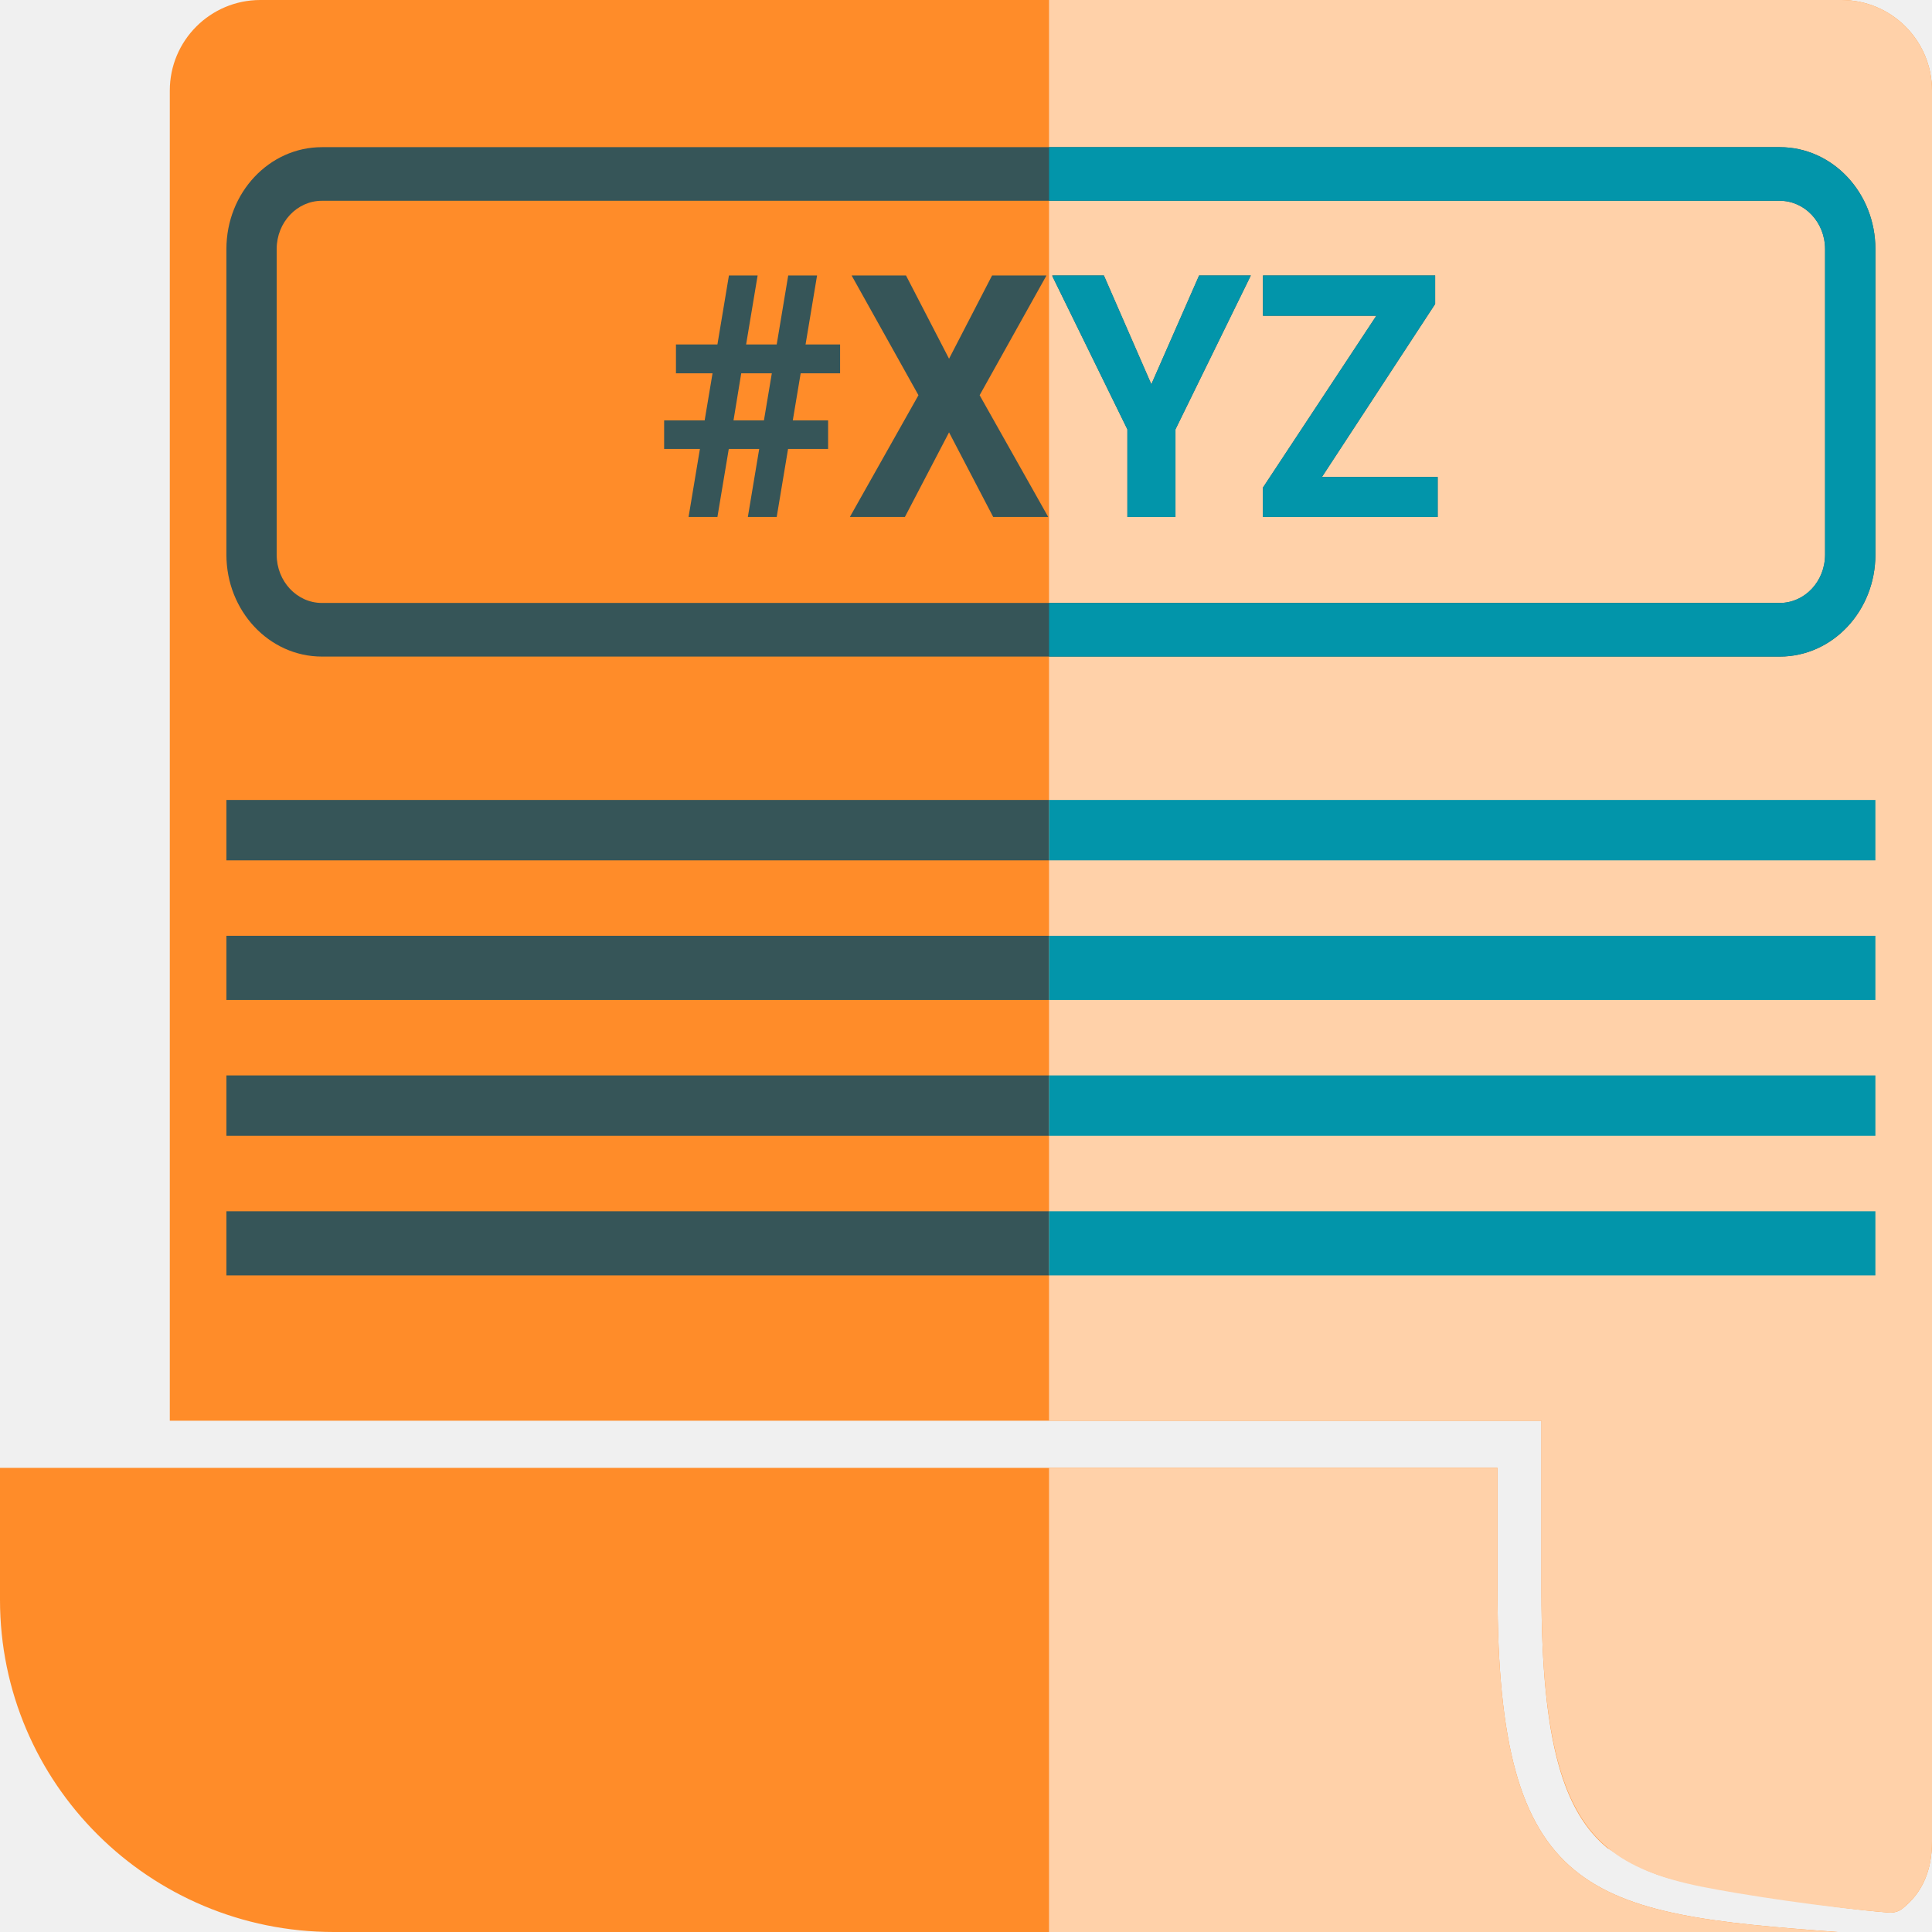
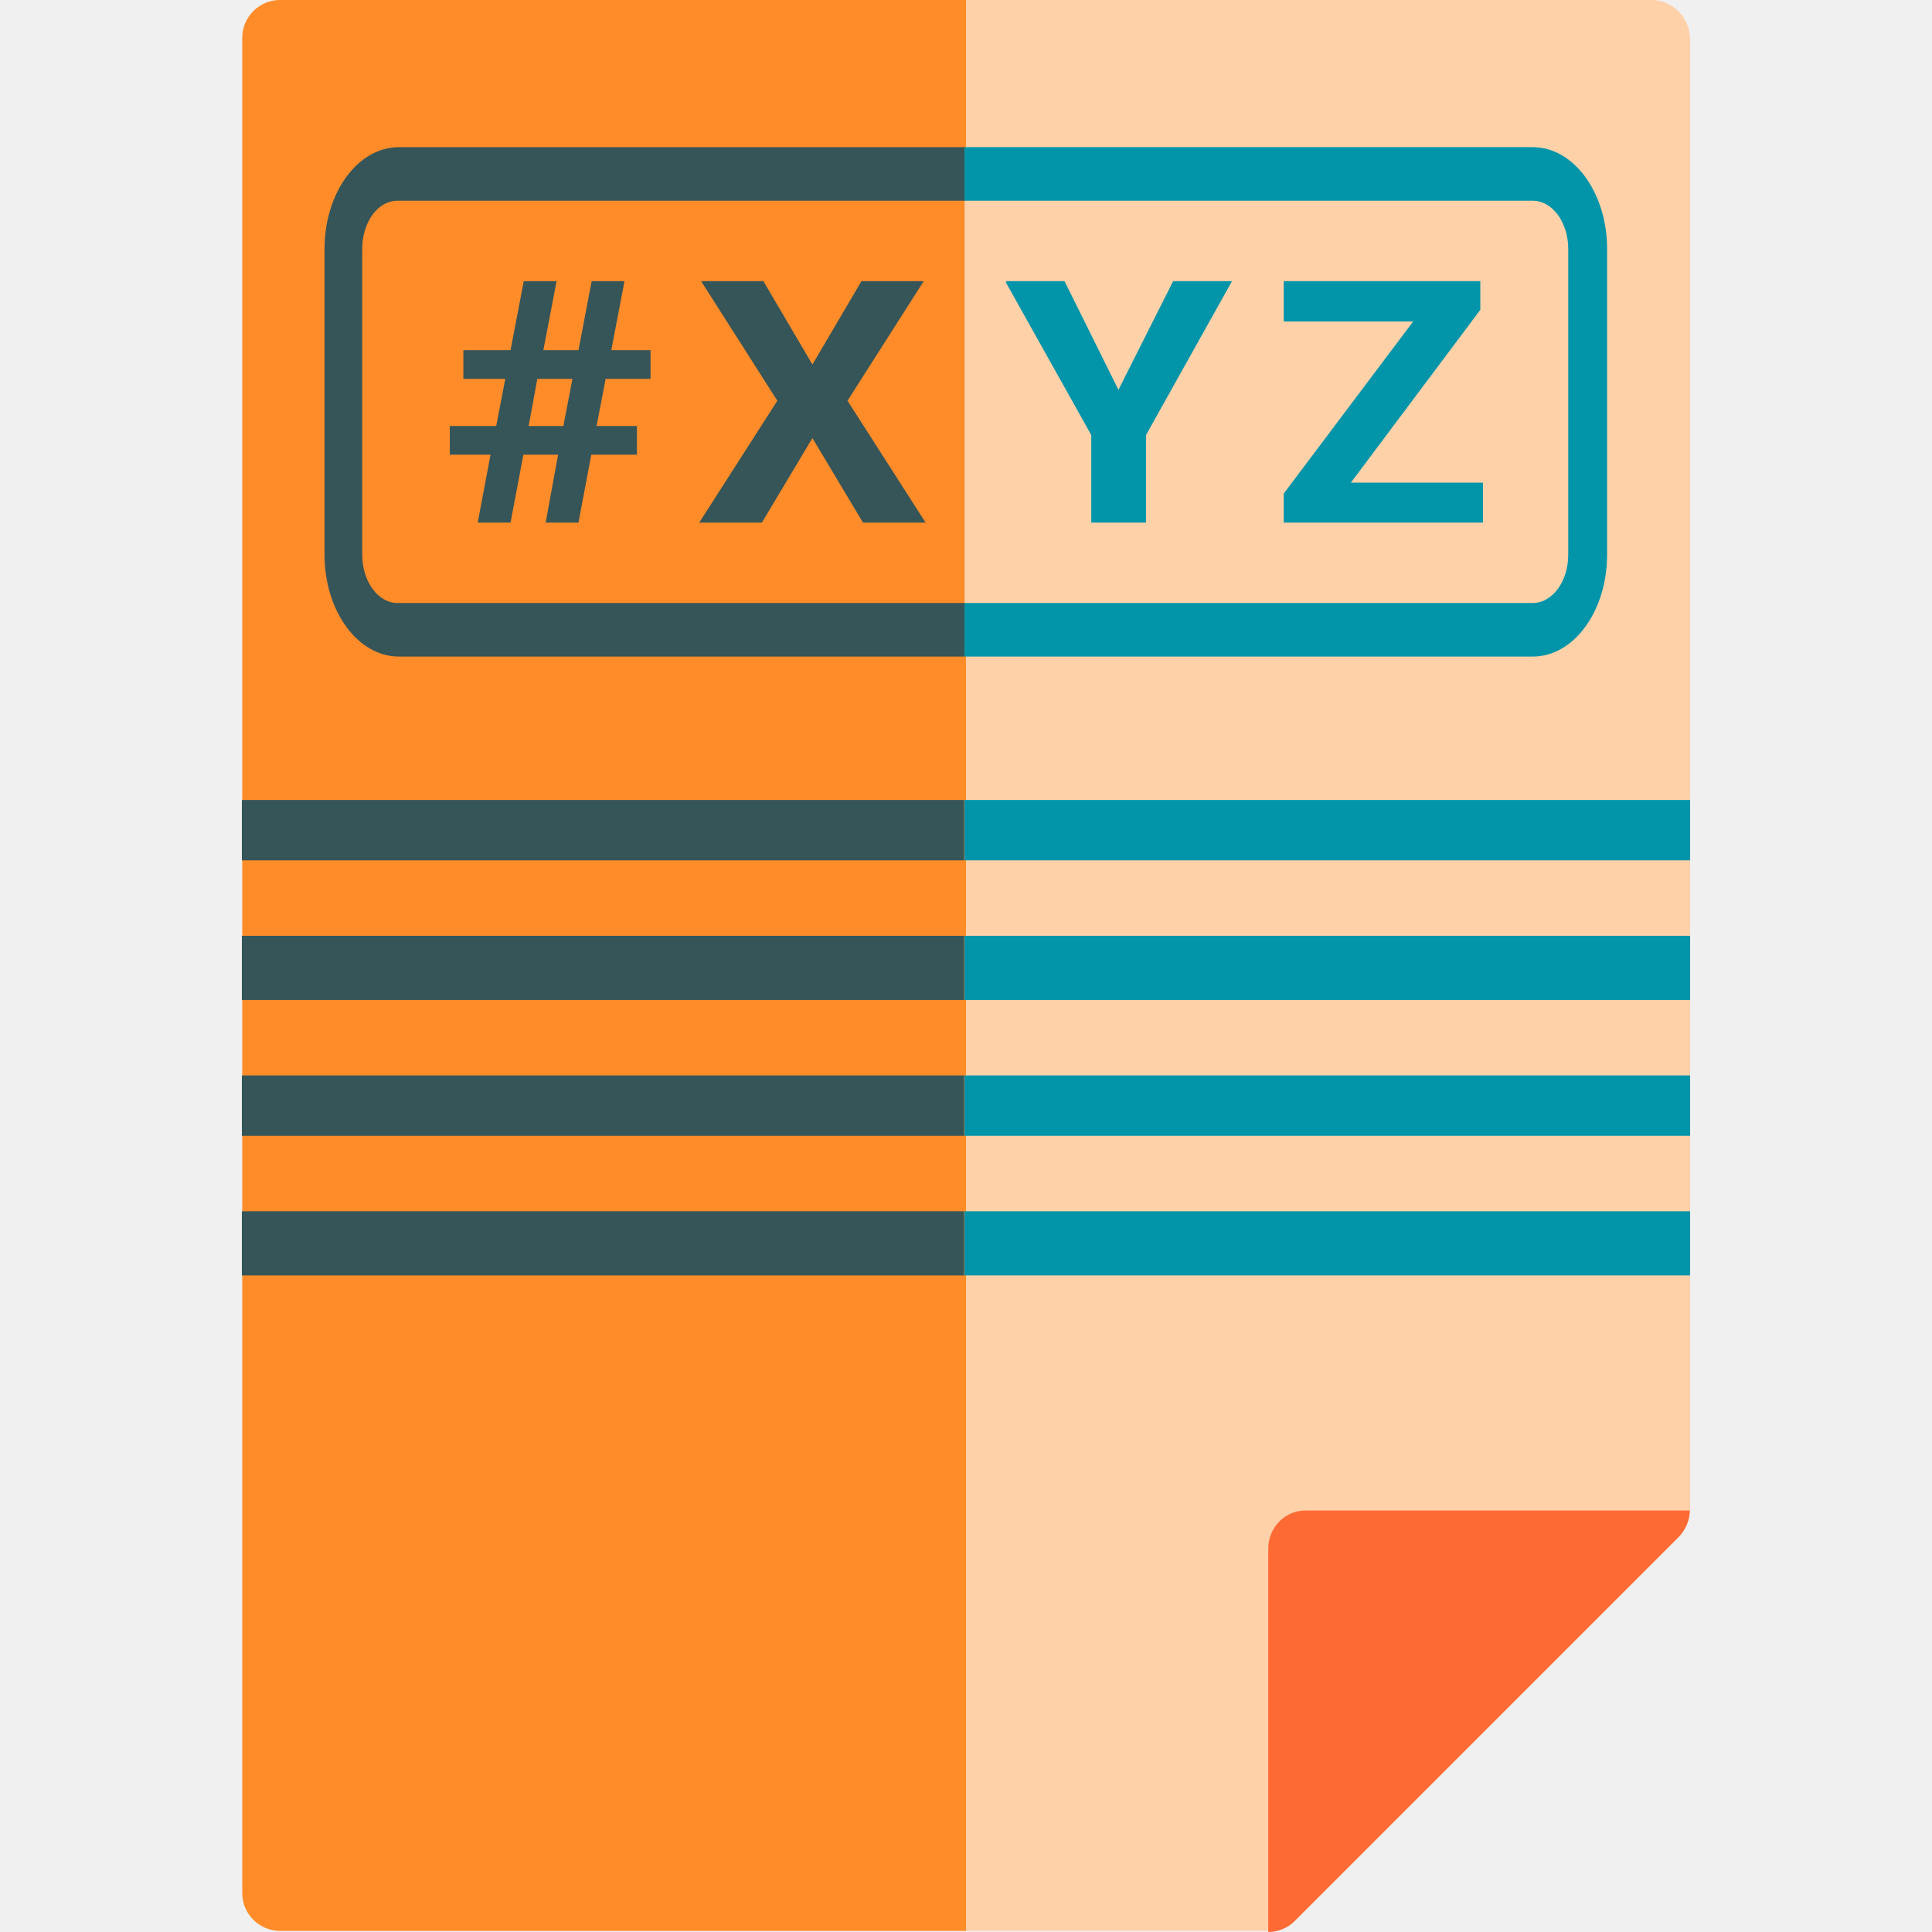
- <svg xmlns="http://www.w3.org/2000/svg" width="512" height="512" viewBox="0 0 512 512" fill="none">
-   <path d="M45 376.5H408.5V421.725C408.5 462.347 414.606 480.366 426 489.772C433 494 436.555 496.785 447.5 499C458.058 501.137 483.72 505.509 500.469 506.845C501.79 506.95 503.117 506.625 504.156 505.803C509.513 501.561 512 495.628 512 488V24C512 10.745 501.255 0 488 0H69C55.745 0 45 10.745 45 24L45 376.5Z" fill="#FF8C29" />
-   <path d="M45 396.5V488C45 489.419 45.123 490.809 45.359 492.16C57.832 499.976 72.602 504.5 88.442 504.5H416.725C415.245 503.524 413.817 502.473 412.444 501.339C395.24 487.137 389.357 462.418 389.357 421.725V396.5H45Z" fill="#FF8C29" />
-   <path fill-rule="evenodd" clip-rule="evenodd" d="M278 504.5H416.725C415.245 503.524 413.817 502.473 412.444 501.339C395.24 487.137 389.357 462.418 389.357 421.725V396.5H278V504.5ZM278 376.5H408.5V421.725C408.5 462.347 414.743 480.366 426.137 489.772C431.949 494.57 439.803 497.738 450.748 499.953C461.306 502.09 483.72 505.509 500.469 506.845C501.79 506.95 503.117 506.625 504.156 505.803C509.513 501.561 512 495.628 512 488V24C512 10.745 501.255 0 488 0H278V376.5Z" fill="#FFD1A9" />
-   <path fill-rule="evenodd" clip-rule="evenodd" d="M471.686 53.211H85.314C78.692 53.211 73.323 58.937 73.323 66V147C73.323 154.063 78.692 159.789 85.314 159.789H471.686C478.308 159.789 483.677 154.063 483.677 147V66C483.677 58.937 478.308 53.211 471.686 53.211ZM85.314 39C71.334 39 60 51.088 60 66V147C60 161.912 71.334 174 85.314 174H471.686C485.667 174 497 161.912 497 147V66C497 51.088 485.667 39 471.686 39H85.314Z" fill="#365558" />
-   <path d="M278 174H471.628C485.641 174 497 161.912 497 147V66C497 51.088 485.641 39 471.628 39H278V53.211H471.628C478.266 53.211 483.646 58.937 483.646 66V147C483.646 154.063 478.266 159.789 471.628 159.789H278V174Z" fill="#0295AA" />
-   <path d="M201.197 118.978H193.132L190.124 137H182.477L185.485 118.978H176V111.418H186.739L188.828 98.934H179.134V91.286H190.124L193.174 73H200.779L197.728 91.286H205.835L208.885 73H216.532L213.482 91.286H222.633V98.934H212.186L210.097 111.418H219.457V118.978H208.843L205.835 137H198.188L201.197 118.978ZM194.386 111.418H202.45L204.54 98.934H196.433L194.386 111.418Z" fill="#365558" />
-   <path d="M251.507 95.066L262.914 73H277.33L259.613 104.736L277.79 137H263.206L251.507 114.582L239.807 137H225.223L243.4 104.736L225.683 73H240.099L251.507 95.066Z" fill="#365558" />
-   <path d="M305.117 101.835L317.778 73H331.484L311.511 113.791V137H298.766V113.791L278.792 73H292.54L305.117 101.835Z" fill="#365558" />
-   <path d="M350.329 126.407H381V137H334.66V129.264L364.745 83.681H334.702V73H380.331V80.56L350.329 126.407Z" fill="#365558" />
-   <rect x="60" y="212" width="218" height="16" fill="#365558" />
-   <rect x="60" y="285" width="218" height="16" fill="#365558" />
-   <rect x="278" y="212" width="219" height="16" fill="#0295AA" />
-   <rect x="278" y="285" width="219" height="16" fill="#0295AA" />
-   <rect x="60" y="248" width="218" height="17" fill="#365558" />
-   <rect x="60" y="321" width="218" height="17" fill="#365558" />
-   <rect x="278" y="248" width="219" height="17" fill="#0295AA" />
-   <rect x="278" y="321" width="219" height="17" fill="#0295AA" />
-   <path d="M0 389V423.982C0 472.593 39.597 512 88.442 512H487C421.108 507.2 396.857 503.04 396.857 421.725V389H0Z" fill="#FF8C29" />
-   <path fill-rule="evenodd" clip-rule="evenodd" d="M279 73.424L298.766 113.791V137H311.511V113.791L331.484 73H317.778L305.117 101.835L292.54 73H279V73.424ZM381 126.407H350.329L380.331 80.56V73H334.702V83.681H364.745L334.66 129.264V137H381V126.407Z" fill="#0295AA" />
-   <path fill-rule="evenodd" clip-rule="evenodd" d="M278 512H487C421.108 507.2 396.857 503.04 396.857 421.725V389H278V512Z" fill="#FFD1A9" />
+ <svg xmlns="http://www.w3.org/2000/svg" version="1.1" id="Layer_1" x="0px" y="0px" viewBox="96 11 512 512" style="enable-background:new 96 11 512 512;" xml:space="preserve">
+   <style type="text/css">
+ 	.st0{fill:#FFD1A9;}
+ 	.st1{fill:#FF8C29;}
+ 	.st2{fill:#FD6A33;}
+ 	.st3{fill:#365558;}
+ 	.st4{fill:#0295AA;}
+ 	.st5{fill:#F0353D;}
+ 	.st6{fill:#4ACFD9;}
+ 	.st7{fill:#9BAAAB;}
+ 	.st8{fill:#CDD4D5;}
+ 	.st9{fill:#E6EAEA;}
+ 	.st10{fill:#FFFFFF;}
+ 	.st11{fill:#BCD643;}
+ </style>
+   <g>
+     <path class="st0" d="M533.7,11H170.3c-5.5,0-10,4.5-10,10v491.7c0,5.5,4.5,10,10,10h261.9c2.5,0,5.2-1,7.1-3l101.6-101.6   c1.8-1.8,3-4.4,3-7.1V21.2C543.7,15.5,539.2,11,533.7,11z" />
+     <path class="st1" d="M170.2,11c-5.5,0-10,4.5-10,10v491.7c0,5.5,4.5,10,10,10H352V11H170.2z" />
+     <path class="st2" d="M432.1,421.4V523l0,0c2.5,0,5.2-1,7.1-3l101.6-101.6c1.8-1.8,3-4.4,3-7.1l0,0H442.1   C436.6,411.2,432.1,415.8,432.1,421.4z" />
+     <path class="st0" d="M482.5,65" />
+   </g>
+   <path class="st0" d="M501.9,64.2H351.6v106.6h150.3c5.2,0,9.3-5.7,9.3-12.8V77C511.2,69.9,507.1,64.2,501.9,64.2z" />
+   <path class="st3" d="M201.7,50C190.8,50,182,62.1,182,77v81c0,14.9,8.8,27,19.7,27h149.9V50H201.7z" />
+   <path class="st1" d="M201.3,64.2c-5.2,0-9.3,5.7-9.3,12.8v81c0,7.1,4.2,12.8,9.3,12.8h150.3V64.2H201.3z" />
+   <path class="st4" d="M351.6,185h150.6c10.9,0,19.7-12.1,19.7-27V77c0-14.9-8.8-27-19.7-27H351.6v14.2h150.6c5.2,0,9.4,5.7,9.4,12.8  v81c0,7.1-4.2,12.8-9.4,12.8H351.6V185z" />
+   <path class="st3" d="M243.9,131.5h-9.2l-3.4,18h-8.7l3.4-18h-10.8v-7.6h12.3l2.4-12.5h-11.1v-7.6h12.5l3.5-18.3h8.7l-3.5,18.3h9.3  l3.5-18.3h8.7l-3.5,18.3h10.4v7.6h-11.9l-2.4,12.5h10.7v7.6h-12.1l-3.4,18h-8.7L243.9,131.5z M236.1,123.9h9.2l2.4-12.5h-9.3  L236.1,123.9z" />
+   <path class="st3" d="M311.3,107.6l13-22.1h16.5l-20.2,31.7l20.7,32.3h-16.6l-13.4-22.4l-13.4,22.4h-16.6l20.7-32.3l-20.2-31.7h16.5  L311.3,107.6z" />
+   <rect x="160.1" y="223" class="st3" width="191.4" height="16" />
+   <rect x="160.1" y="296" class="st3" width="191.4" height="16" />
+   <rect x="351.6" y="223" class="st4" width="192.3" height="16" />
+   <rect x="351.6" y="296" class="st4" width="192.3" height="16" />
+   <rect x="160.1" y="259" class="st3" width="191.4" height="17" />
+   <rect x="160.1" y="332" class="st3" width="191.4" height="17" />
+   <rect x="351.6" y="259" class="st4" width="192.3" height="17" />
+   <rect x="351.6" y="332" class="st4" width="192.3" height="17" />
+   <polygon class="st4" points="362.6,85.9 385.2,126.3 385.2,149.5 399.7,149.5 399.7,126.3 422.5,85.5 406.9,85.5 392.4,114.3   378.1,85.5 362.6,85.5 " />
+   <polygon class="st4" points="489,138.9 454,138.9 488.3,93.1 488.3,85.5 436.2,85.5 436.2,96.2 470.5,96.2 436.2,141.8 436.2,149.5   489,149.5 " />
+   <rect x="-469" y="11" class="st5" width="128" height="128" />
+   <rect x="-341" y="11" class="st2" width="128" height="128" />
+   <rect x="-213" y="11" class="st1" width="128" height="128" />
+   <rect x="-85" y="11" class="st0" width="128" height="128" />
+   <rect x="-469" y="139" class="st3" width="128" height="128" />
+   <rect x="-341" y="139" class="st4" width="128" height="128" />
+   <rect x="-213" y="139" class="st6" width="128" height="128" />
+   <rect x="-469" y="267" class="st7" width="128" height="128" />
+   <rect x="-341" y="267" class="st8" width="128" height="128" />
+   <rect x="-213" y="267" class="st9" width="128" height="128" />
+   <rect x="-85" y="267" class="st10" width="128" height="128" />
+   <rect x="-469" y="395" class="st11" width="128" height="128" />
</svg>
